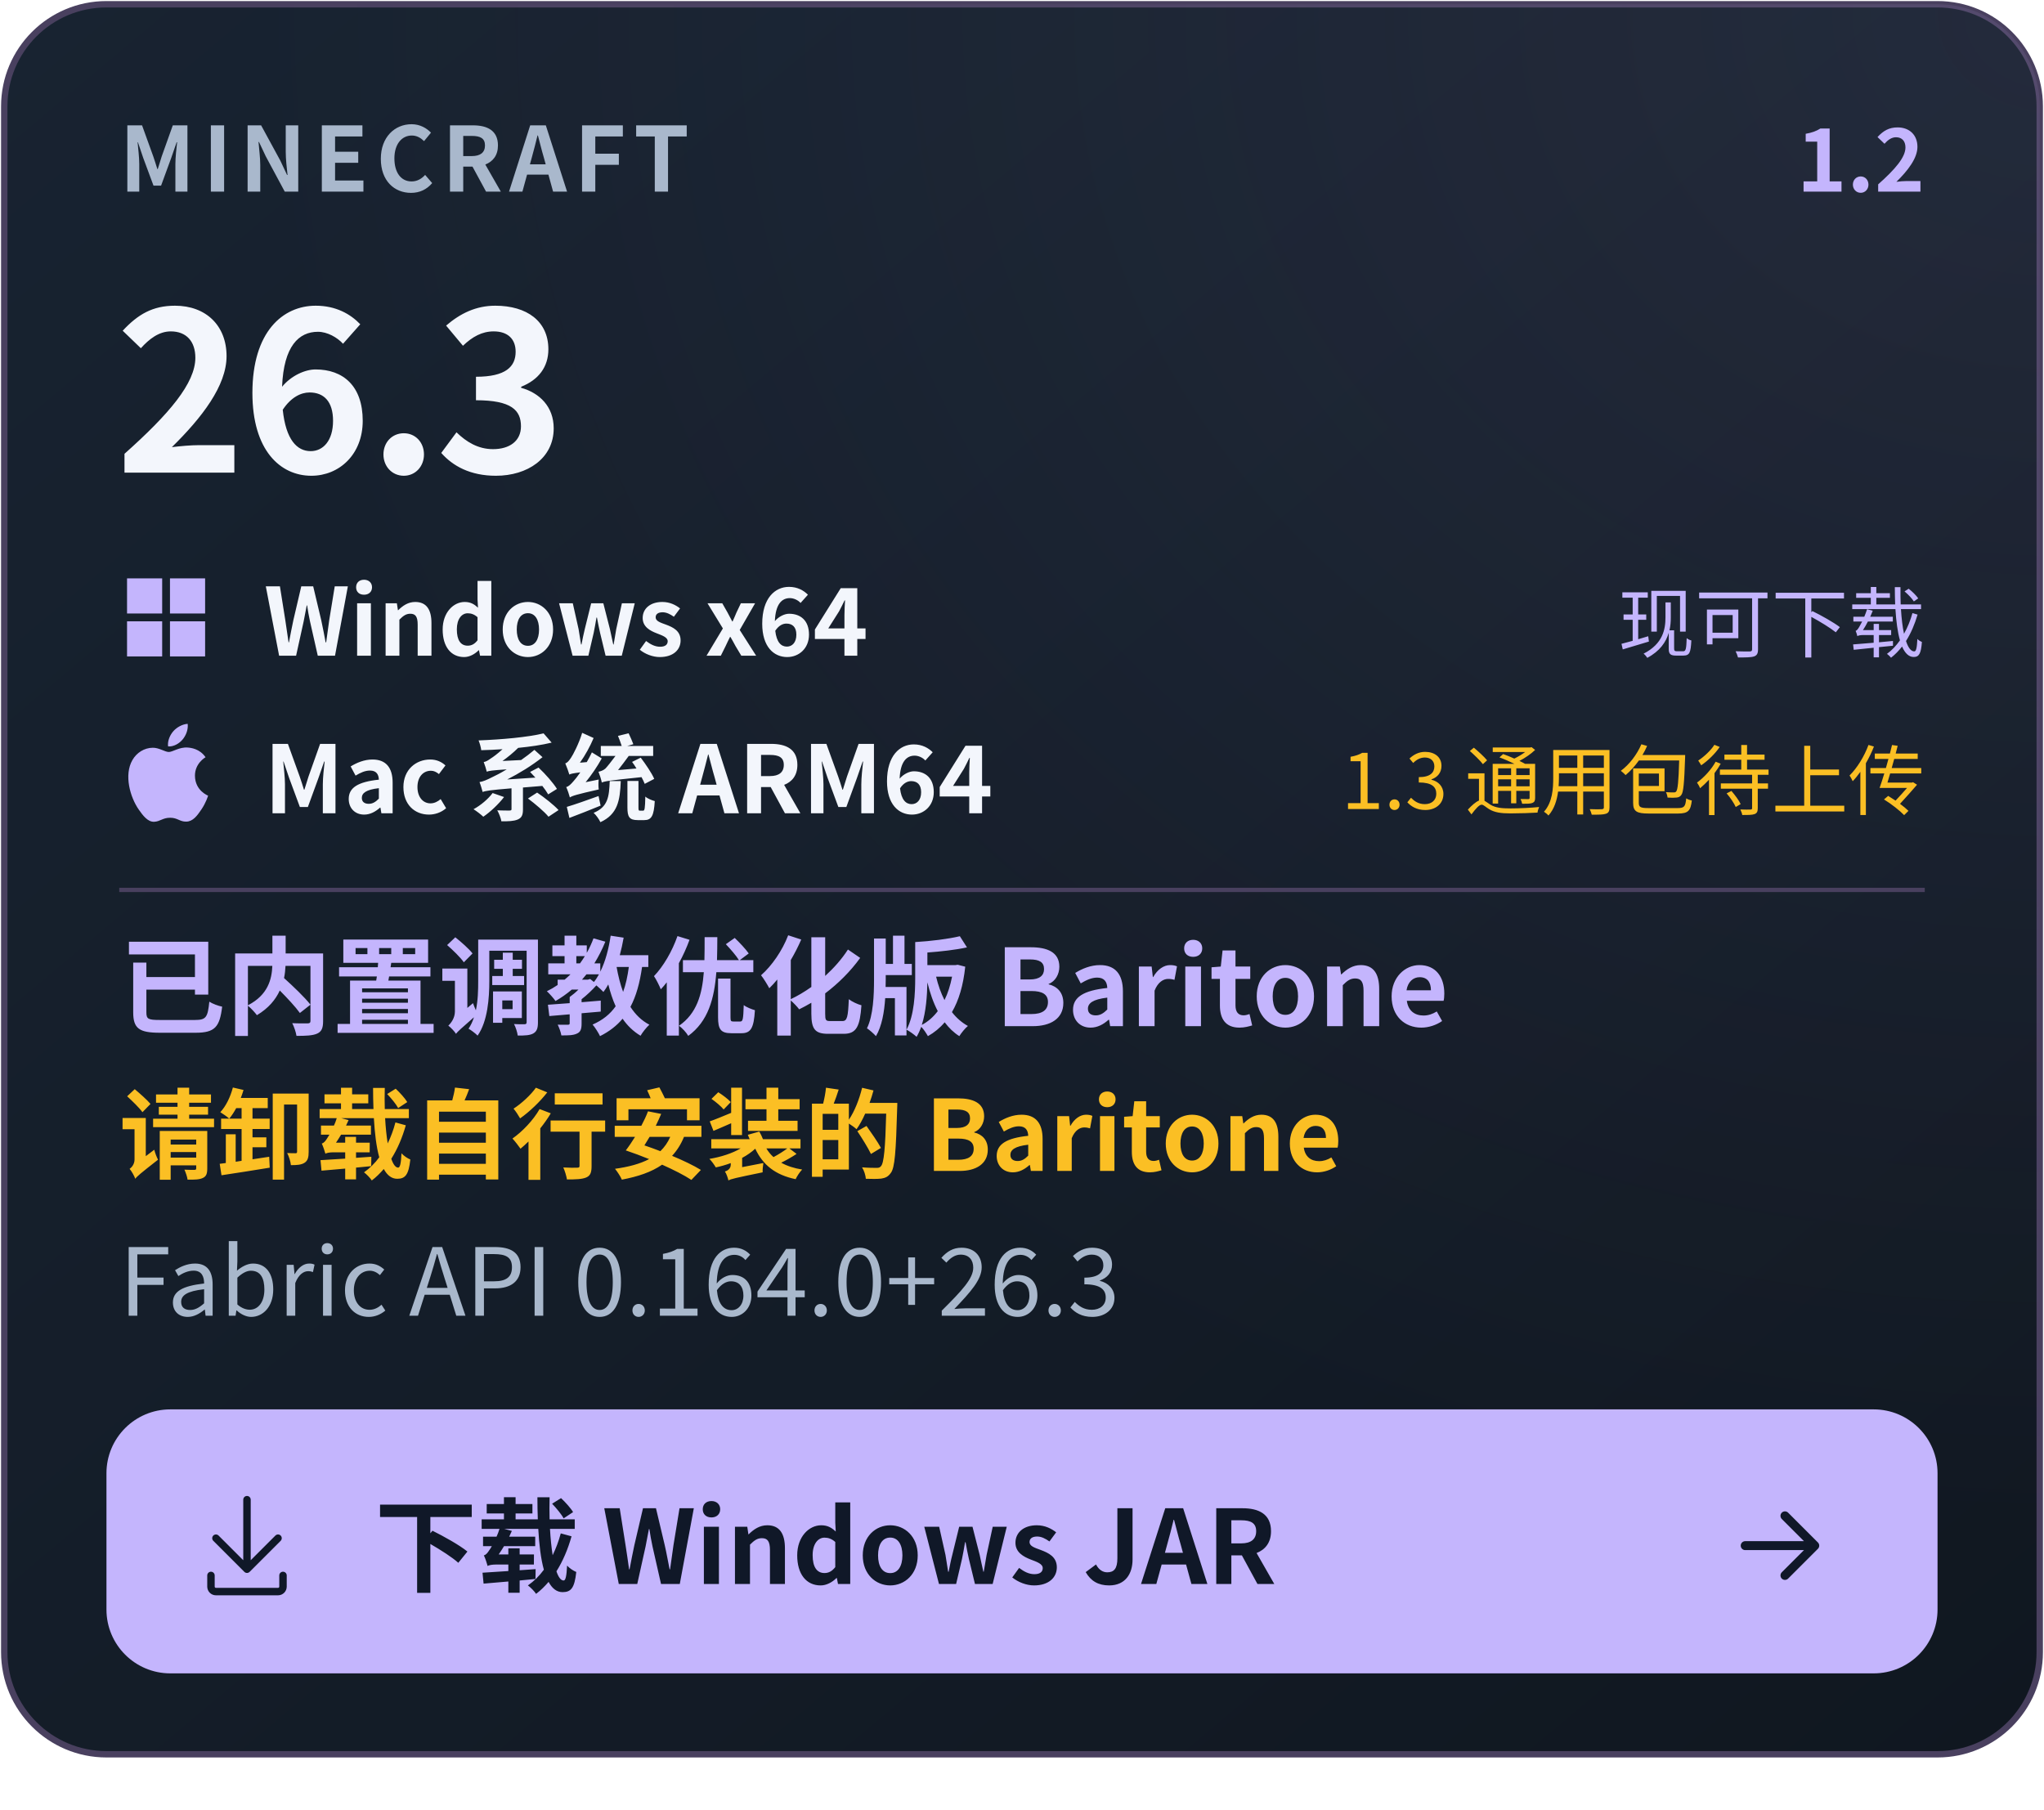
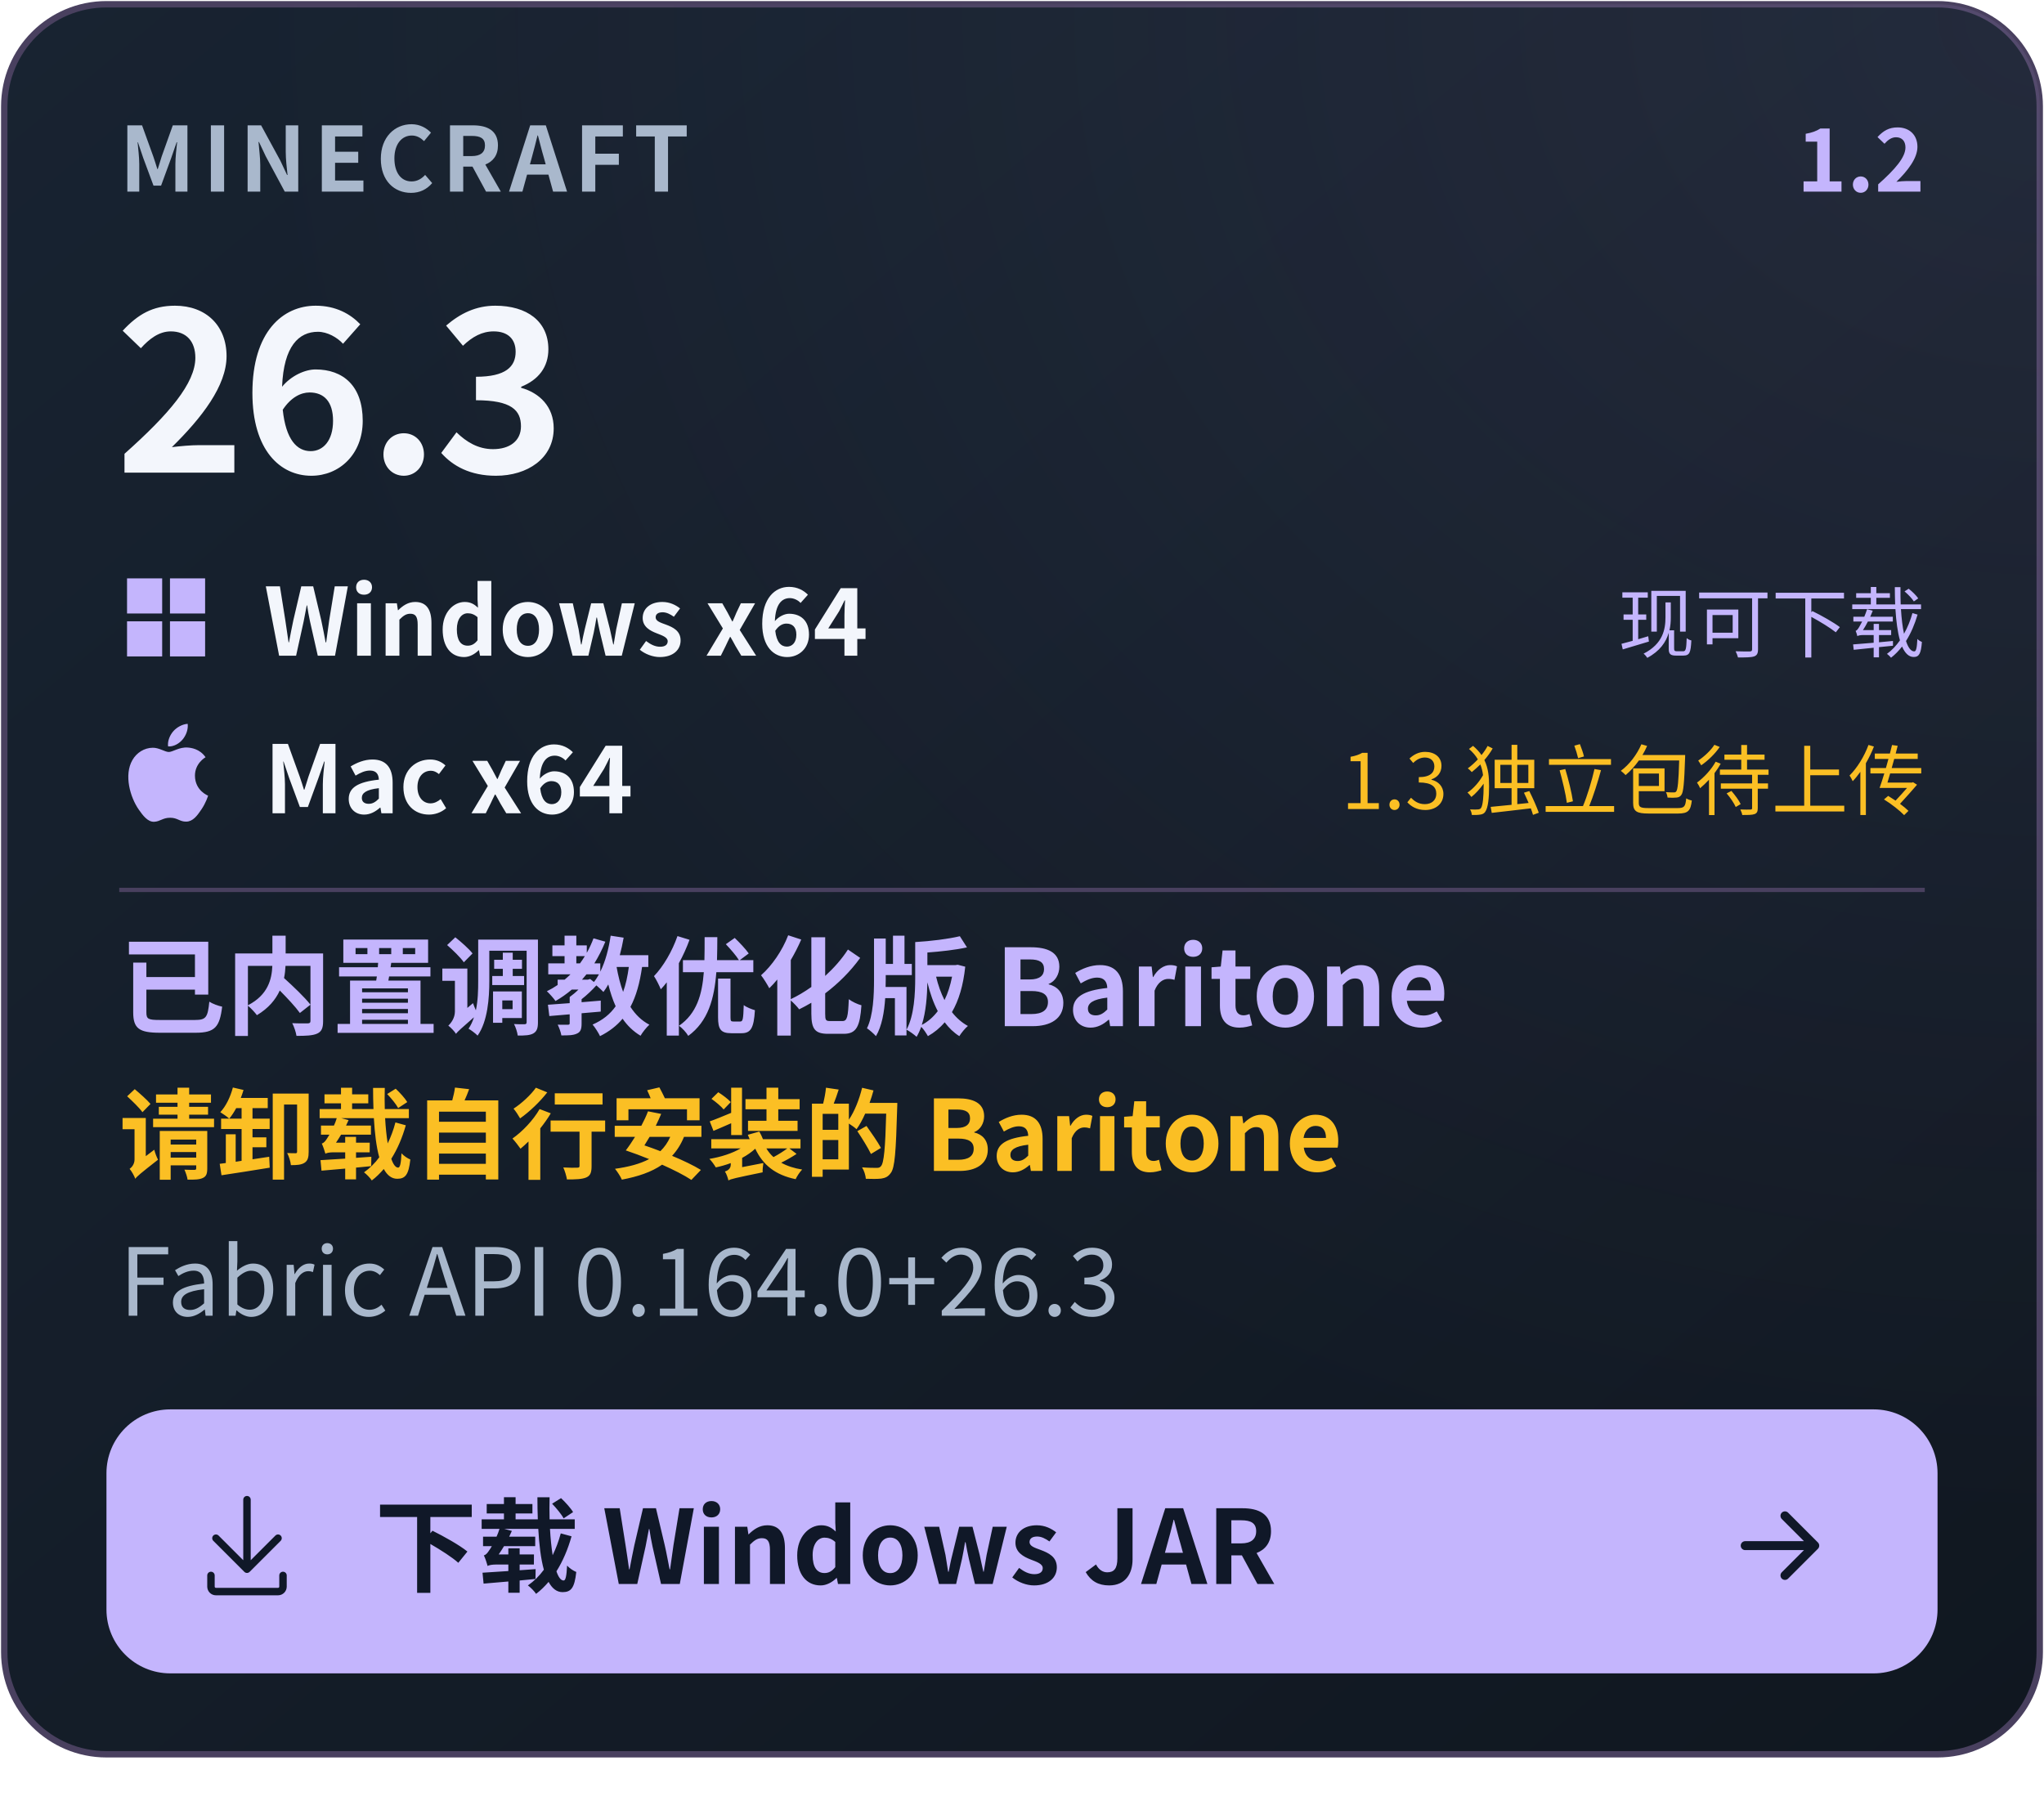
- <svg xmlns="http://www.w3.org/2000/svg" width="480" height="425" viewBox="0 0 480 425" role="img" aria-label="下载 Minecraft 26.3 JAR · 正式版 1.2 · 仅 Windows x64 · Mac 系统 ARM64：1.3 通用包待上传 · 已内置调教优化版 Baritone · 请卸载自行安装的 Baritone">
+ <svg xmlns="http://www.w3.org/2000/svg" width="480" height="425" viewBox="0 0 480 425" role="img" aria-label="下载 Minecraft 26.3 JAR · 正式版 1.2 · 仅 Windows x64 · Mac x64：1.3 独立包待上传 · 已内置调教优化版 Baritone · 请卸载自行安装的 Baritone">
  <defs>
    <linearGradient id="bg" x1="0" y1="0" x2="1" y2="1">
      <stop stop-color="#182331" />
      <stop offset="1" stop-color="#101720" />
    </linearGradient>
    <radialGradient id="glow" cx="100%" cy="0%" r="110%">
      <stop stop-color="#C4B5FD" stop-opacity=".09" />
      <stop offset=".8" stop-color="#C4B5FD" stop-opacity="0" />
    </radialGradient>
  </defs>
  <g font-family="Segoe UI, Microsoft YaHei, Noto Sans CJK SC, PingFang SC, Arial, sans-serif">
    <rect x="1" y="1" width="478" height="411" rx="24" fill="url(#bg)" stroke="#49405F" stroke-width="1.5" />
    <rect x="1" y="1" width="478" height="411" rx="24" fill="url(#glow)" />
    <text x="28" y="45" font-size="21" fill="#A9B8CC" font-weight="600" letter-spacing="1.7">MINECRAFT</text>
    <text x="452" y="45" font-size="20" fill="#C4B5FD" font-weight="650" id="release-version" text-anchor="end">1.2</text>
    <text x="27" y="111" font-size="52" fill="#F3F6FC" font-weight="700" id="game-version" letter-spacing="-1">26.3</text>
    <g transform="translate(28 134) scale(0.9166667)" fill="#C4B5FD">
      <path d="M2 2h9v9H2zm11 0h9v9h-9zM2 13h9v9H2zm11 0h9v9h-9z" />
    </g>
    <text x="62" y="154" font-size="22" font-weight="600" fill="#F3F6FC">Windows x64</text>
    <text x="452" y="153" text-anchor="end" font-size="18" fill="#C4B5FD">现可下载</text>
    <g transform="translate(28 170) scale(0.9583333)" fill="#C4B5FD">
      <path d="M12.152 6.896c-.948 0-2.415-1.078-3.96-1.04-2.04.027-3.91 1.183-4.961 3.014-2.117 3.675-.546 9.103 1.519 12.09 1.013 1.454 2.208 3.09 3.792 3.039 1.52-.065 2.09-.987 3.935-.987 1.831 0 2.35.987 3.96.948 1.637-.026 2.676-1.48 3.676-2.948 1.156-1.688 1.636-3.325 1.662-3.415-.039-.013-3.182-1.221-3.22-4.857-.026-3.04 2.48-4.494 2.597-4.559-1.429-2.09-3.623-2.324-4.39-2.376-2-.156-3.675 1.09-4.61 1.09zM15.53 3.83c.843-1.012 1.4-2.427 1.245-3.83-1.207.052-2.662.805-3.532 1.818-.78.896-1.454 2.338-1.273 3.714 1.338.104 2.715-.688 3.559-1.701" />
    </g>
-     <text x="62" y="191" font-size="22" font-weight="600" fill="#F3F6FC">Mac 系统 ARM64</text>
-     <text x="452" y="190" text-anchor="end" font-size="18" fill="#FBBF24">1.3 通用包待上传</text>
+     <text x="62" y="191" font-size="22" font-weight="600" fill="#F3F6FC">Mac x64</text>
+     <text x="452" y="190" text-anchor="end" font-size="18" fill="#FBBF24">1.3 独立包待上传</text>
    <path d="M28 209H452" stroke="#49405F" />
    <text x="28" y="241" font-size="25" fill="#C4B5FD" font-weight="600" id="download-note">已内置调教优化版 Baritone</text>
    <text x="28" y="275" font-size="23" fill="#FBBF24" font-weight="650" id="baritone-warning">请卸载自行安装的 Baritone</text>
    <text x="28" y="309" font-size="22" fill="#A9B8CC" font-weight="400" id="fabric-api">Fabric API  0.164.0+26.3</text>
    <rect x="25" y="331" width="430" height="62" rx="15" fill="#C4B5FD" />
    <g transform="translate(44 349) scale(1.166667)" fill="#101828">
      <path d="M4.75 17.25a.75.75 0 0 1 .75.75v2.25c0 .138.112.25.25.25h12.5a.25.25 0 0 0 .25-.25V18a.75.75 0 0 1 1.5 0v2.25A1.75 1.75 0 0 1 18.25 22H5.75A1.75 1.75 0 0 1 4 20.25V18a.75.75 0 0 1 .75-.75Z" />
      <path d="M5.22 9.97a.749.749 0 0 1 1.06 0l4.97 4.969V2.75a.75.75 0 0 1 1.5 0v12.189l4.97-4.969a.749.749 0 1 1 1.06 1.06l-6.25 6.25a.749.749 0 0 1-1.06 0l-6.25-6.25a.749.749 0 0 1 0-1.06Z" />
    </g>
    <text x="88" y="372" font-size="24" fill="#101828" font-weight="650">下载 Windows JAR</text>
    <g transform="translate(404 349) scale(1.166667)" fill="none" stroke="#101828" stroke-width="1.8" stroke-linecap="round" stroke-linejoin="round">
      <path d="M5 12h14m-6-6 6 6-6 6" />
    </g>
  </g>
</svg>
